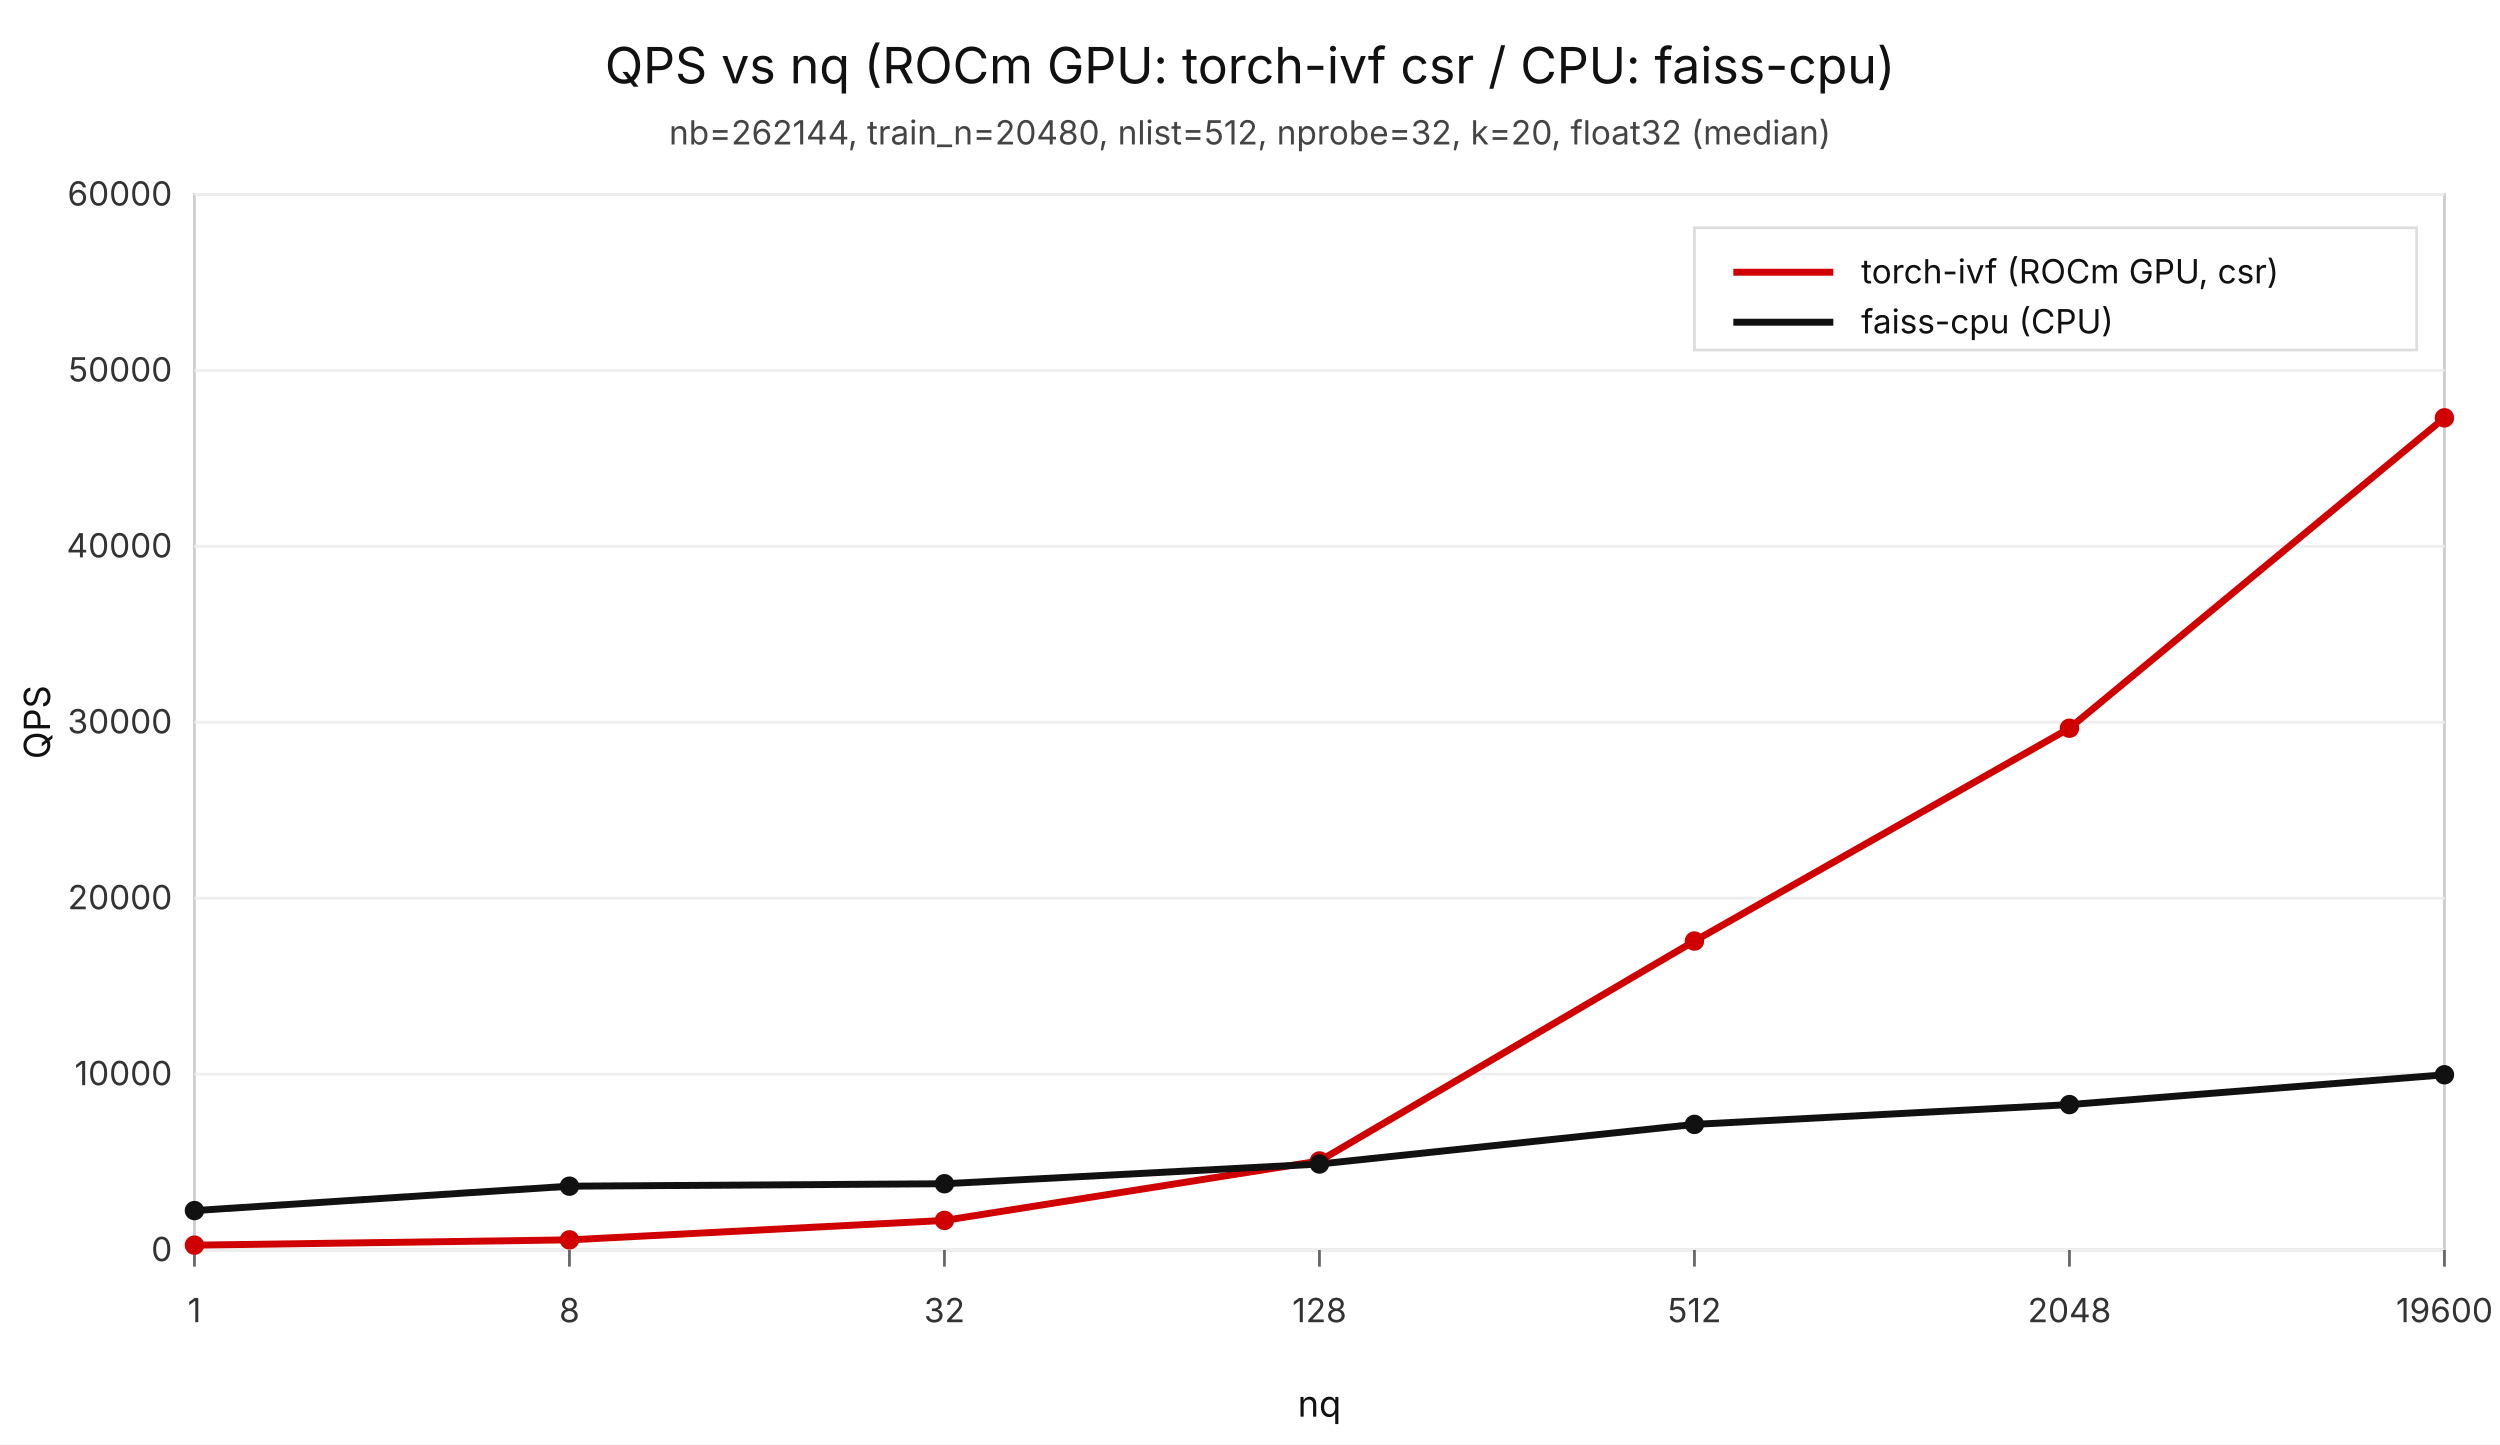
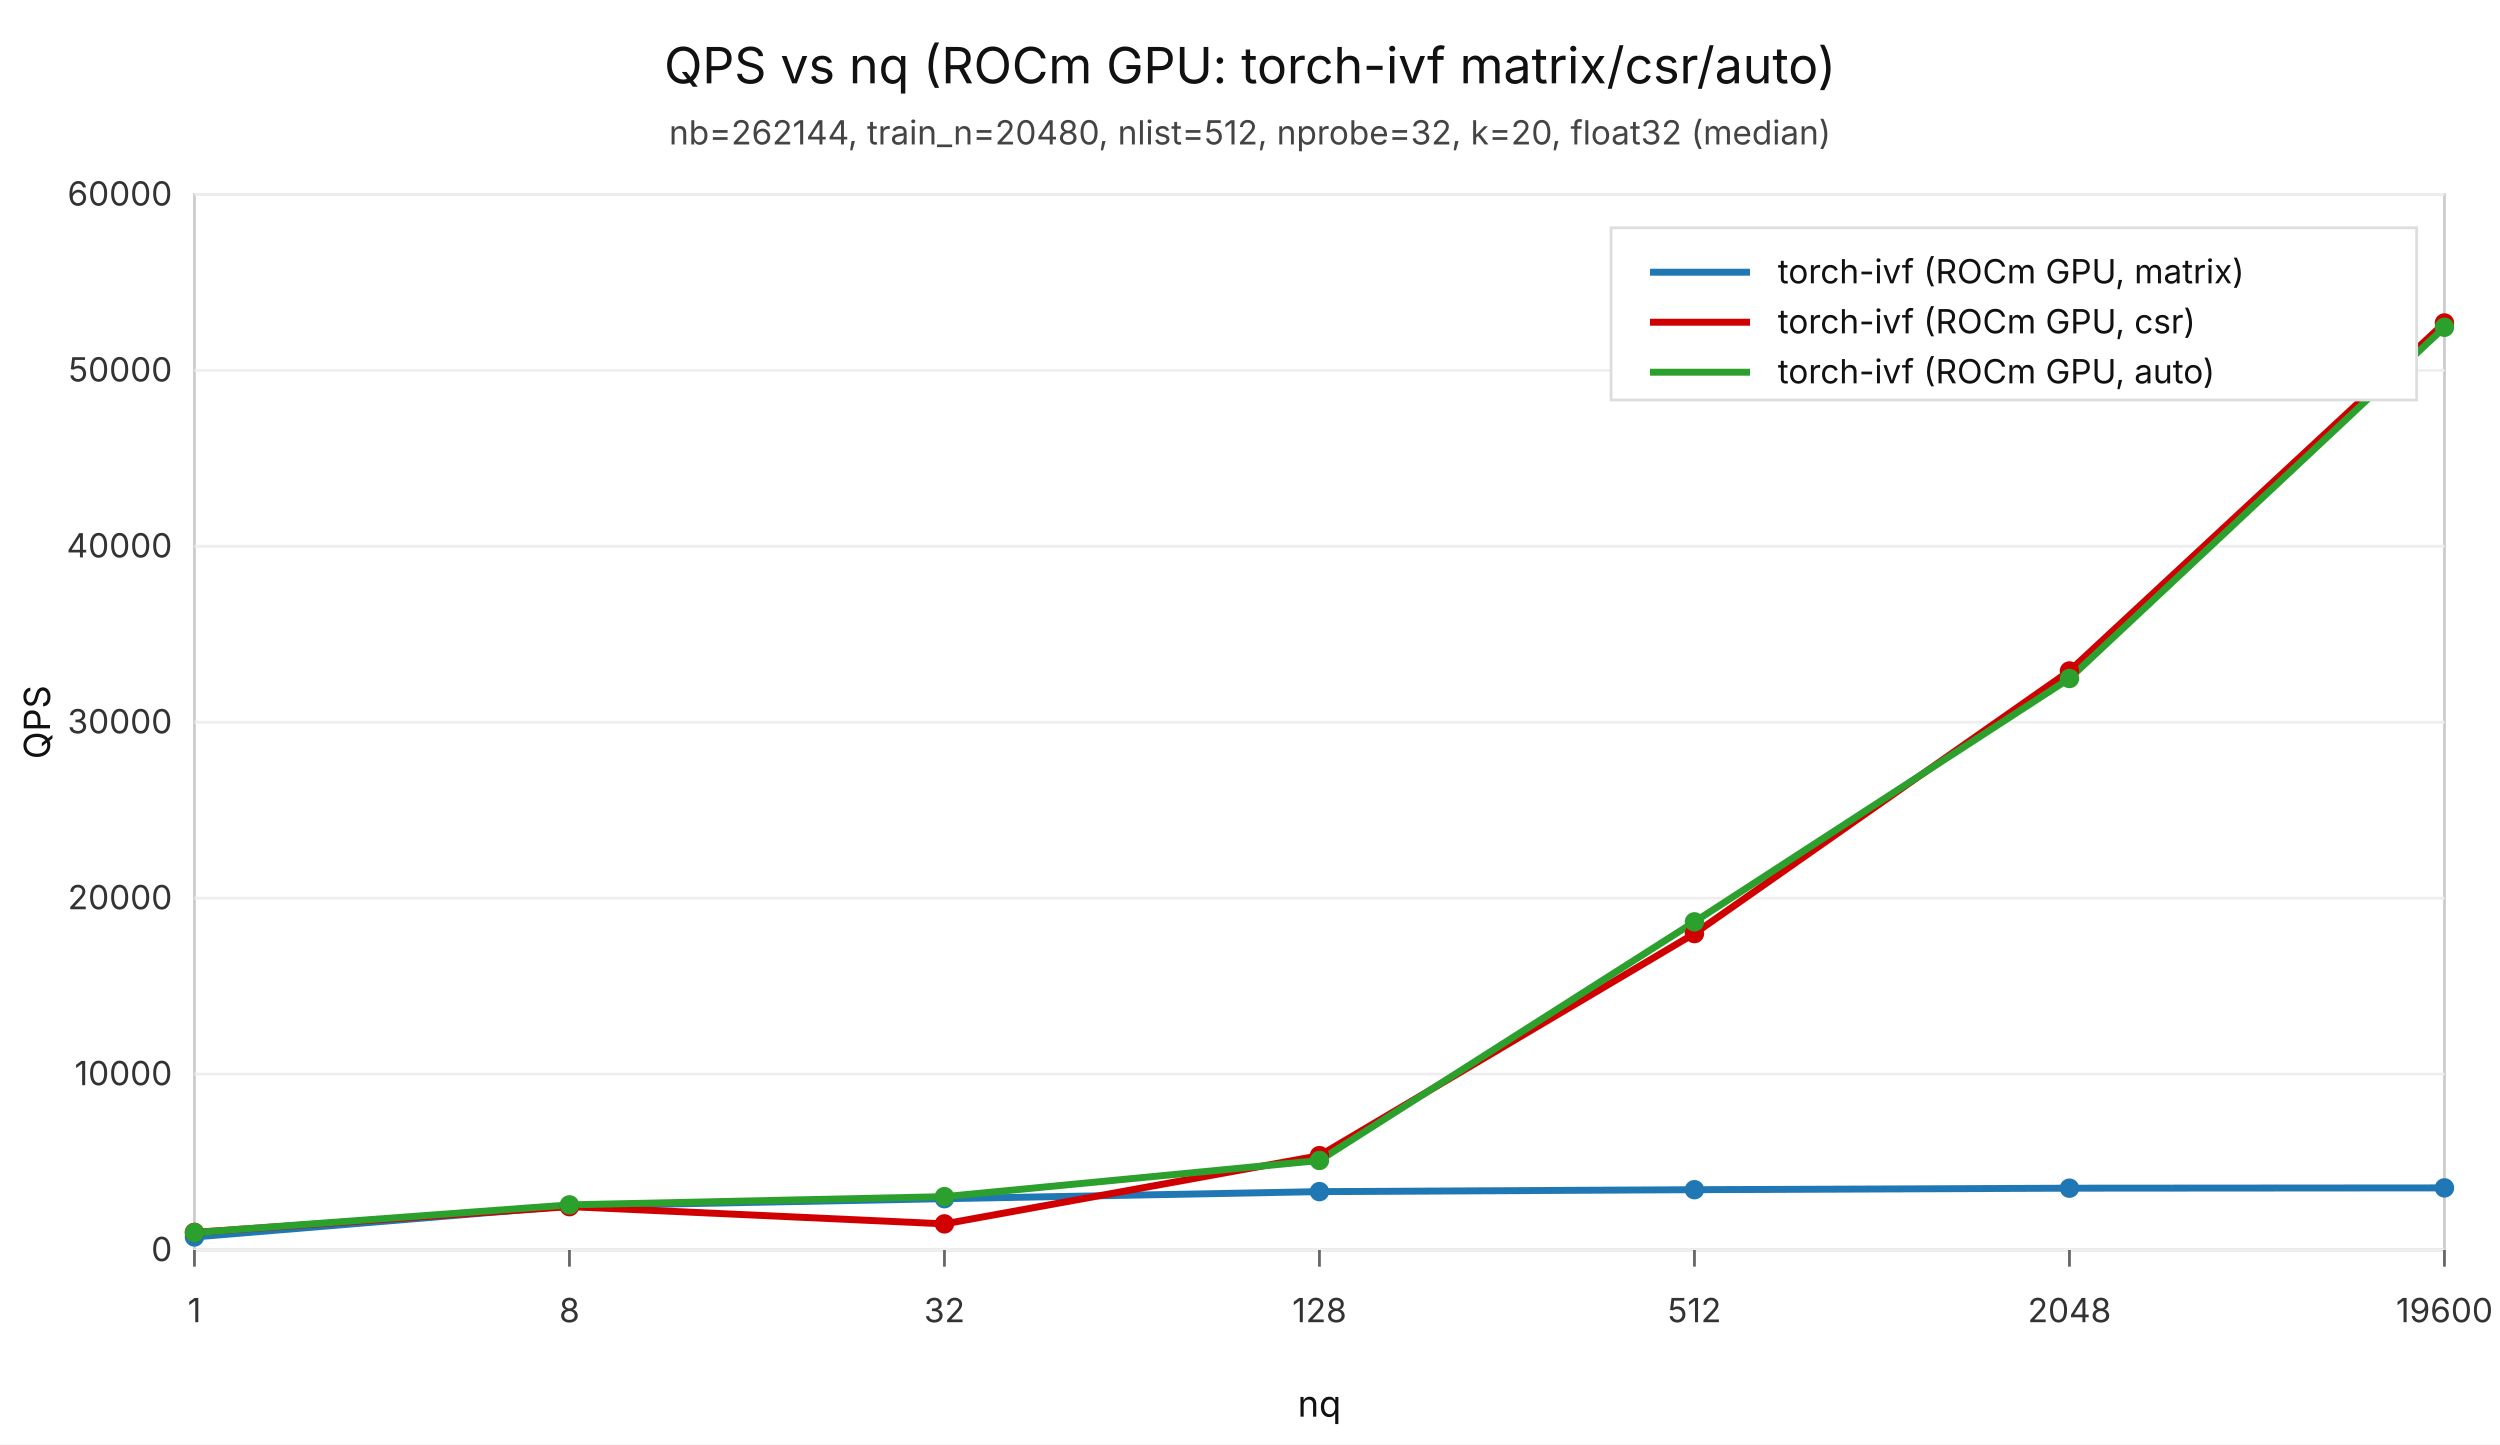
<svg xmlns="http://www.w3.org/2000/svg" width="900" height="520" viewBox="0 0 900 520">
  <rect x="0" y="0" width="900" height="520" fill="#ffffff" />
  <text x="450" y="30" text-anchor="middle" font-family="system-ui, -apple-system, Segoe UI, sans-serif" font-size="18" fill="#111111">
-     QPS vs nq (ROCm GPU: torch-ivf csr / CPU: faiss-cpu)
+     QPS vs nq (ROCm GPU: torch-ivf matrix/csr/auto)
  </text>
  <text x="450" y="52" text-anchor="middle" font-family="system-ui, -apple-system, Segoe UI, sans-serif" font-size="12" fill="#444444">
    nb=262144, train_n=20480, nlist=512, nprobe=32, k=20, float32 (median)
  </text>
  <rect x="70" y="70" width="810" height="380" fill="#ffffff" stroke="#cccccc" stroke-width="1" />
  <g font-family="system-ui, -apple-system, Segoe UI, sans-serif" font-size="12" fill="#333333">
-     <line x1="70" y1="70" x2="880" y2="70" stroke="#eeeeee" stroke-width="1" />
-     <text x="62" y="74" text-anchor="end">60000</text>
+     <line x1="70" y1="70.000" x2="880" y2="70.000" stroke="#eeeeee" stroke-width="1" />
+     <text x="62" y="74.000" text-anchor="end">60000</text>
    <line x1="70" y1="133.333" x2="880" y2="133.333" stroke="#eeeeee" stroke-width="1" />
    <text x="62" y="137.333" text-anchor="end">50000</text>
    <line x1="70" y1="196.667" x2="880" y2="196.667" stroke="#eeeeee" stroke-width="1" />
    <text x="62" y="200.667" text-anchor="end">40000</text>
-     <line x1="70" y1="260" x2="880" y2="260" stroke="#eeeeee" stroke-width="1" />
-     <text x="62" y="264" text-anchor="end">30000</text>
+     <line x1="70" y1="260.000" x2="880" y2="260.000" stroke="#eeeeee" stroke-width="1" />
+     <text x="62" y="264.000" text-anchor="end">30000</text>
    <line x1="70" y1="323.333" x2="880" y2="323.333" stroke="#eeeeee" stroke-width="1" />
    <text x="62" y="327.333" text-anchor="end">20000</text>
    <line x1="70" y1="386.667" x2="880" y2="386.667" stroke="#eeeeee" stroke-width="1" />
    <text x="62" y="390.667" text-anchor="end">10000</text>
-     <line x1="70" y1="450" x2="880" y2="450" stroke="#eeeeee" stroke-width="1" />
-     <text x="62" y="454" text-anchor="end">0</text>
+     <line x1="70" y1="450.000" x2="880" y2="450.000" stroke="#eeeeee" stroke-width="1" />
+     <text x="62" y="454.000" text-anchor="end">0</text>
  </g>
  <g font-family="system-ui, -apple-system, Segoe UI, sans-serif" font-size="12" fill="#333333">
-     <line x1="70" y1="450" x2="70" y2="456" stroke="#666666" />
-     <text x="70" y="476" text-anchor="middle">1</text>
-     <line x1="205" y1="450" x2="205" y2="456" stroke="#666666" />
-     <text x="205" y="476" text-anchor="middle">8</text>
-     <line x1="340" y1="450" x2="340" y2="456" stroke="#666666" />
-     <text x="340" y="476" text-anchor="middle">32</text>
-     <line x1="475" y1="450" x2="475" y2="456" stroke="#666666" />
-     <text x="475" y="476" text-anchor="middle">128</text>
-     <line x1="610" y1="450" x2="610" y2="456" stroke="#666666" />
-     <text x="610" y="476" text-anchor="middle">512</text>
-     <line x1="745" y1="450" x2="745" y2="456" stroke="#666666" />
-     <text x="745" y="476" text-anchor="middle">2048</text>
-     <line x1="880" y1="450" x2="880" y2="456" stroke="#666666" />
-     <text x="880" y="476" text-anchor="middle">19600</text>
+     <line x1="70.000" y1="450" x2="70.000" y2="456" stroke="#666666" />
+     <text x="70.000" y="476" text-anchor="middle">1</text>
+     <line x1="205.000" y1="450" x2="205.000" y2="456" stroke="#666666" />
+     <text x="205.000" y="476" text-anchor="middle">8</text>
+     <line x1="340.000" y1="450" x2="340.000" y2="456" stroke="#666666" />
+     <text x="340.000" y="476" text-anchor="middle">32</text>
+     <line x1="475.000" y1="450" x2="475.000" y2="456" stroke="#666666" />
+     <text x="475.000" y="476" text-anchor="middle">128</text>
+     <line x1="610.000" y1="450" x2="610.000" y2="456" stroke="#666666" />
+     <text x="610.000" y="476" text-anchor="middle">512</text>
+     <line x1="745.000" y1="450" x2="745.000" y2="456" stroke="#666666" />
+     <text x="745.000" y="476" text-anchor="middle">2048</text>
+     <line x1="880.000" y1="450" x2="880.000" y2="456" stroke="#666666" />
+     <text x="880.000" y="476" text-anchor="middle">19600</text>
  </g>
  <text x="475" y="510" text-anchor="middle" font-family="system-ui, -apple-system, Segoe UI, sans-serif" font-size="13" fill="#111111">nq</text>
  <text x="18" y="260" text-anchor="middle" font-family="system-ui, -apple-system, Segoe UI, sans-serif" font-size="13" fill="#111111" transform="rotate(-90 18 260)">QPS</text>
-   <polyline fill="none" stroke="#d00000" stroke-width="2.5" points="       70,448.258       205,446.352       340,439.347       475,417.941       610,338.775       745,262.165       880,150.419     " />
-   <polyline fill="none" stroke="#111111" stroke-width="2.5" points="       70,435.806       205,427.026       340,426.146       475,419.047       610,404.780       745,397.653       880,386.919     " />
+   <polyline fill="none" stroke="#1f77b4" stroke-width="2.5" points="       70.000,445.300       205.000,434.119       340.000,431.525       475.000,428.985       610.000,428.292       745.000,427.748       880.000,427.642     " />
+   <polyline fill="none" stroke="#d00000" stroke-width="2.5" points="       70.000,443.663       205.000,434.392       340.000,440.601       475.000,416.031       610.000,336.088       745.000,241.549       880.000,116.274     " />
+   <polyline fill="none" stroke="#2ca02c" stroke-width="2.5" points="       70.000,443.720       205.000,433.747       340.000,430.789       475.000,417.770       610.000,331.863       745.000,244.258       880.000,117.818     " />
  <g>
-     <circle cx="70" cy="448.258" r="3.5" fill="#d00000" />
-     <circle cx="205" cy="446.352" r="3.5" fill="#d00000" />
-     <circle cx="340" cy="439.347" r="3.5" fill="#d00000" />
-     <circle cx="475" cy="417.941" r="3.5" fill="#d00000" />
-     <circle cx="610" cy="338.775" r="3.5" fill="#d00000" />
-     <circle cx="745" cy="262.165" r="3.5" fill="#d00000" />
-     <circle cx="880" cy="150.419" r="3.5" fill="#d00000" />
-     <circle cx="70" cy="435.806" r="3.5" fill="#111111" />
-     <circle cx="205" cy="427.026" r="3.5" fill="#111111" />
-     <circle cx="340" cy="426.146" r="3.5" fill="#111111" />
-     <circle cx="475" cy="419.047" r="3.5" fill="#111111" />
-     <circle cx="610" cy="404.780" r="3.5" fill="#111111" />
-     <circle cx="745" cy="397.653" r="3.5" fill="#111111" />
-     <circle cx="880" cy="386.919" r="3.5" fill="#111111" />
+     <circle cx="70.000" cy="445.300" r="3.5" fill="#1f77b4" />
+     <circle cx="205.000" cy="434.119" r="3.5" fill="#1f77b4" />
+     <circle cx="340.000" cy="431.525" r="3.5" fill="#1f77b4" />
+     <circle cx="475.000" cy="428.985" r="3.5" fill="#1f77b4" />
+     <circle cx="610.000" cy="428.292" r="3.5" fill="#1f77b4" />
+     <circle cx="745.000" cy="427.748" r="3.5" fill="#1f77b4" />
+     <circle cx="880.000" cy="427.642" r="3.5" fill="#1f77b4" />
+     <circle cx="70.000" cy="443.663" r="3.5" fill="#d00000" />
+     <circle cx="205.000" cy="434.392" r="3.5" fill="#d00000" />
+     <circle cx="340.000" cy="440.601" r="3.5" fill="#d00000" />
+     <circle cx="475.000" cy="416.031" r="3.5" fill="#d00000" />
+     <circle cx="610.000" cy="336.088" r="3.5" fill="#d00000" />
+     <circle cx="745.000" cy="241.549" r="3.5" fill="#d00000" />
+     <circle cx="880.000" cy="116.274" r="3.5" fill="#d00000" />
+     <circle cx="70.000" cy="443.720" r="3.5" fill="#2ca02c" />
+     <circle cx="205.000" cy="433.747" r="3.5" fill="#2ca02c" />
+     <circle cx="340.000" cy="430.789" r="3.5" fill="#2ca02c" />
+     <circle cx="475.000" cy="417.770" r="3.5" fill="#2ca02c" />
+     <circle cx="610.000" cy="331.863" r="3.5" fill="#2ca02c" />
+     <circle cx="745.000" cy="244.258" r="3.5" fill="#2ca02c" />
+     <circle cx="880.000" cy="117.818" r="3.5" fill="#2ca02c" />
  </g>
  <g font-family="system-ui, -apple-system, Segoe UI, sans-serif" font-size="12">
-     <rect x="610" y="82" width="260" height="44" fill="#ffffff" stroke="#dddddd" />
-     <line x1="624" y1="98" x2="660" y2="98" stroke="#d00000" stroke-width="2.5" />
-     <text x="670" y="102" fill="#111111">torch-ivf (ROCm GPU, csr)</text>
-     <line x1="624" y1="116" x2="660" y2="116" stroke="#111111" stroke-width="2.5" />
-     <text x="670" y="120" fill="#111111">faiss-cpu (CPU)</text>
+     <rect x="580" y="82" width="290" height="62" fill="#ffffff" stroke="#dddddd" />
+     <line x1="594" y1="98" x2="630" y2="98" stroke="#1f77b4" stroke-width="2.5" />
+     <text x="640" y="102" fill="#111111">torch-ivf (ROCm GPU, matrix)</text>
+     <line x1="594" y1="116" x2="630" y2="116" stroke="#d00000" stroke-width="2.5" />
+     <text x="640" y="120" fill="#111111">torch-ivf (ROCm GPU, csr)</text>
+     <line x1="594" y1="134" x2="630" y2="134" stroke="#2ca02c" stroke-width="2.5" />
+     <text x="640" y="138" fill="#111111">torch-ivf (ROCm GPU, auto)</text>
  </g>
</svg>
